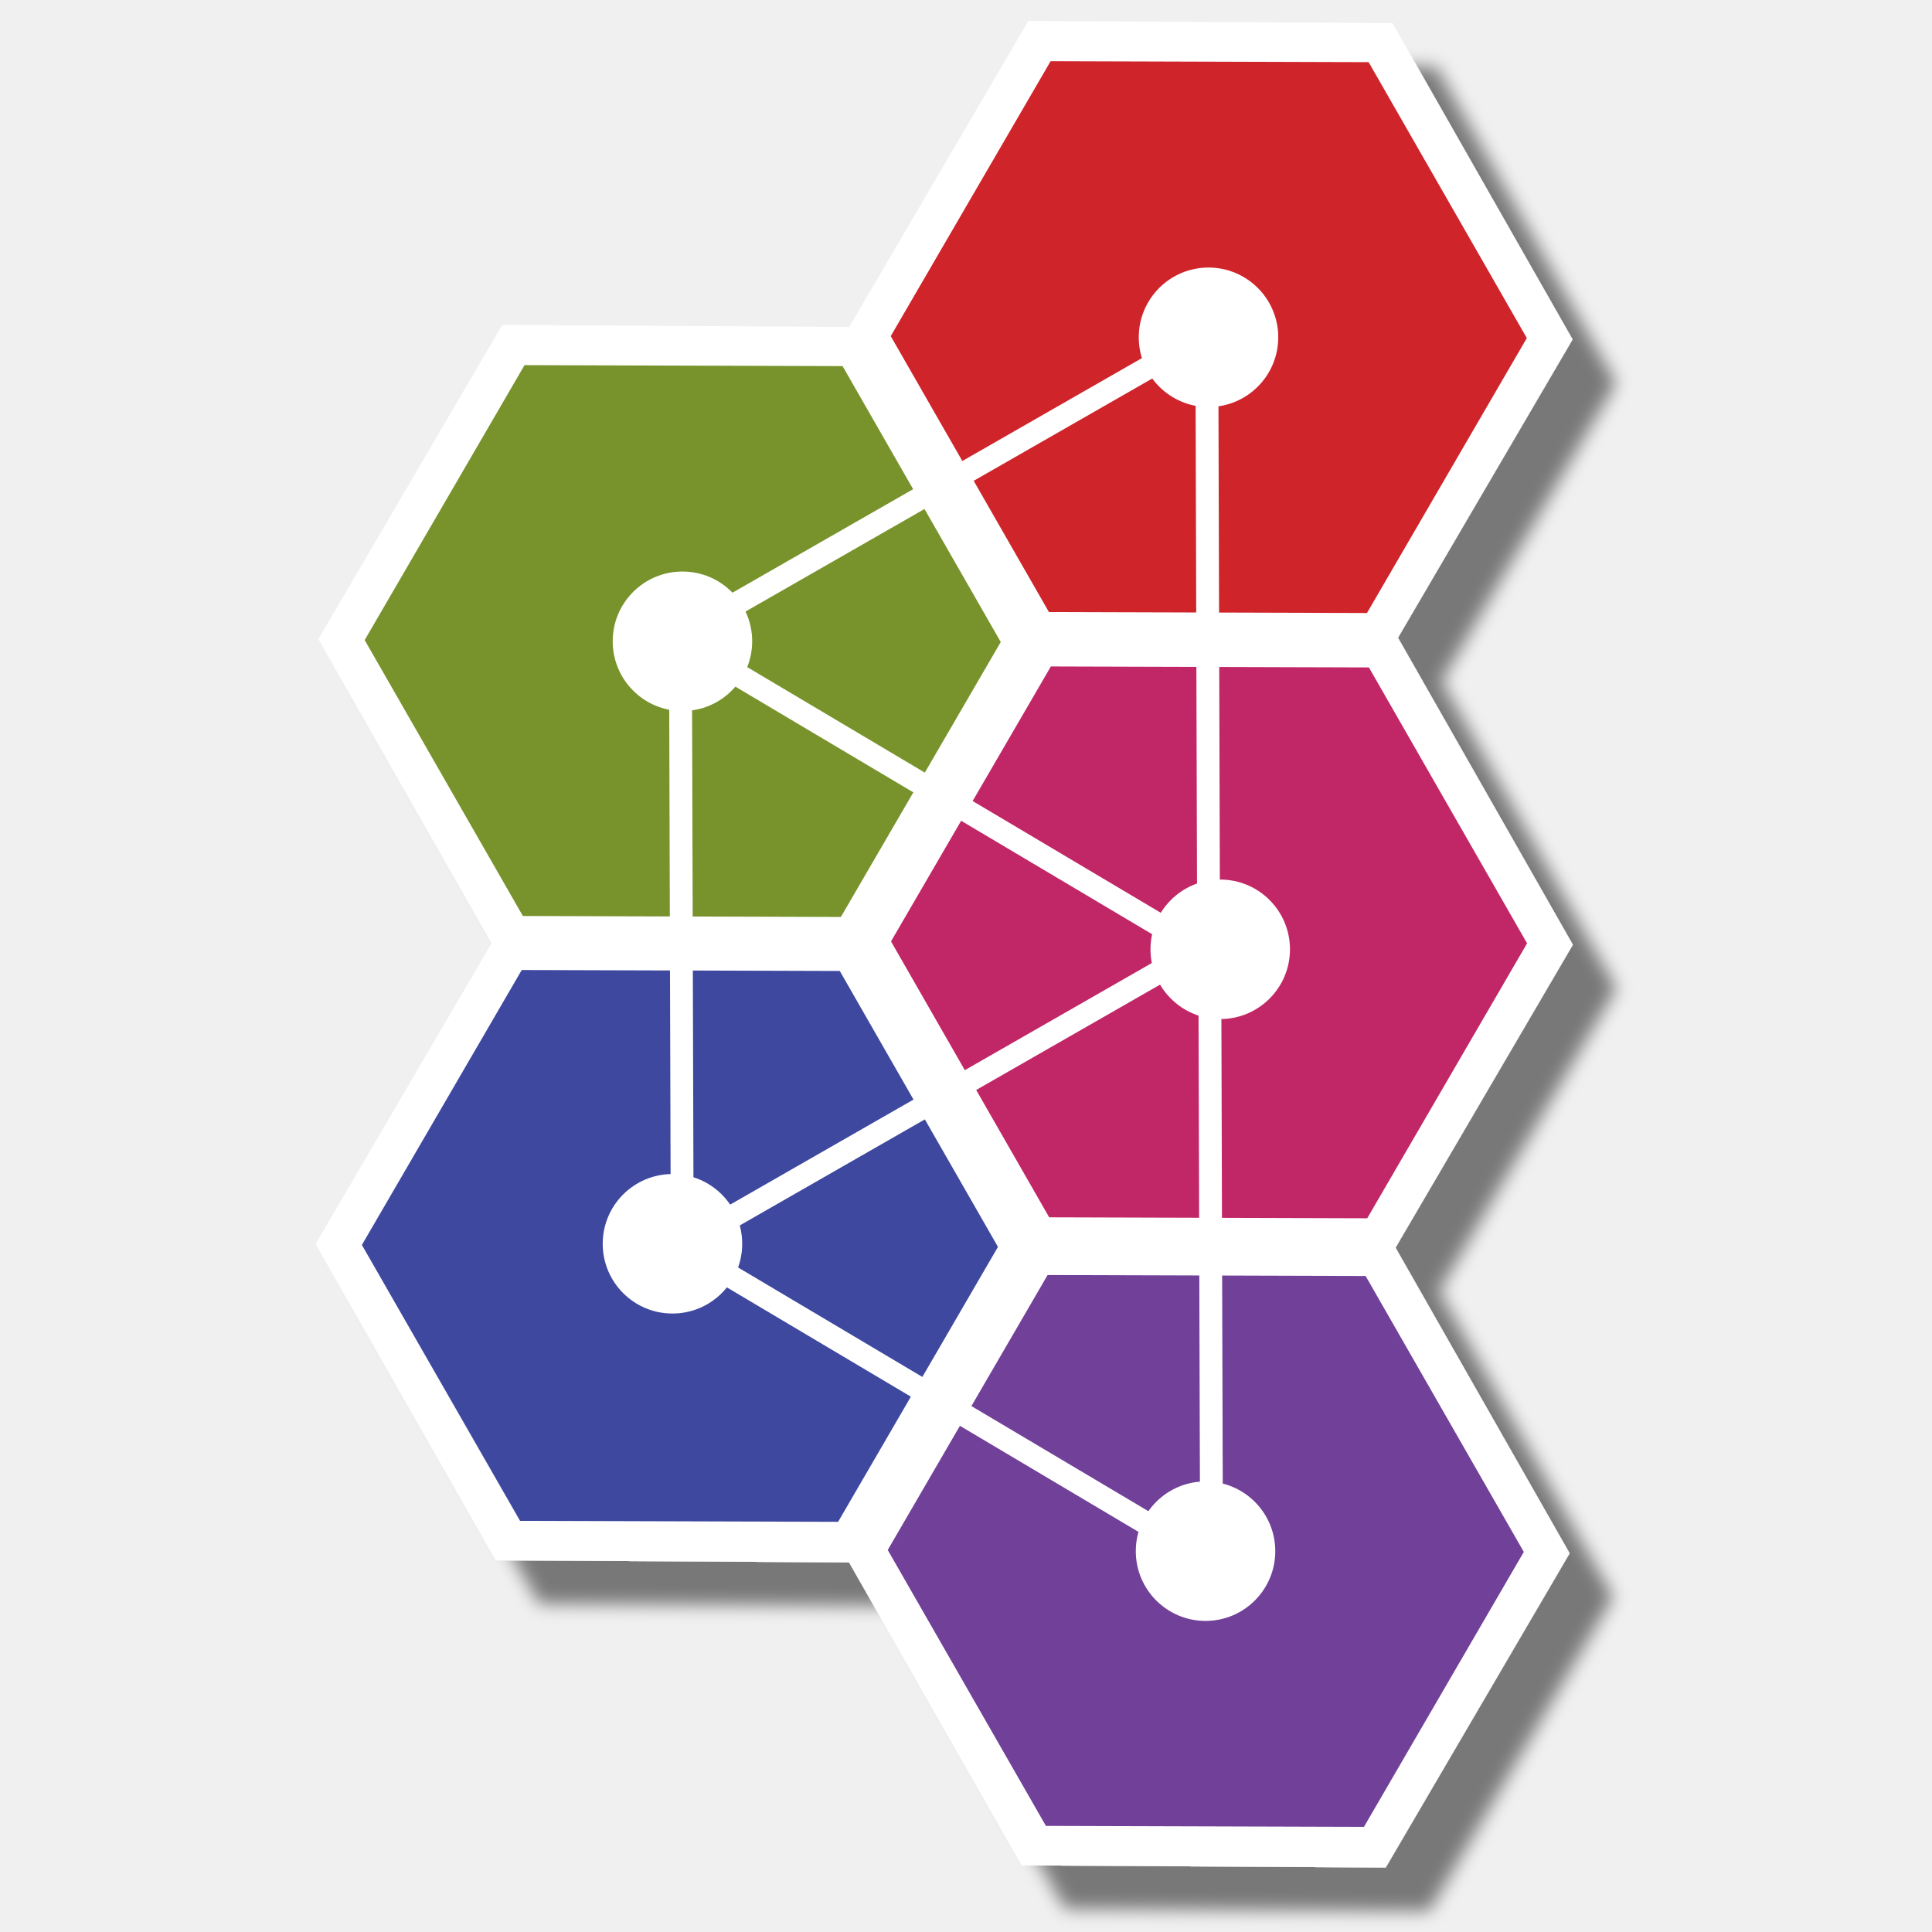
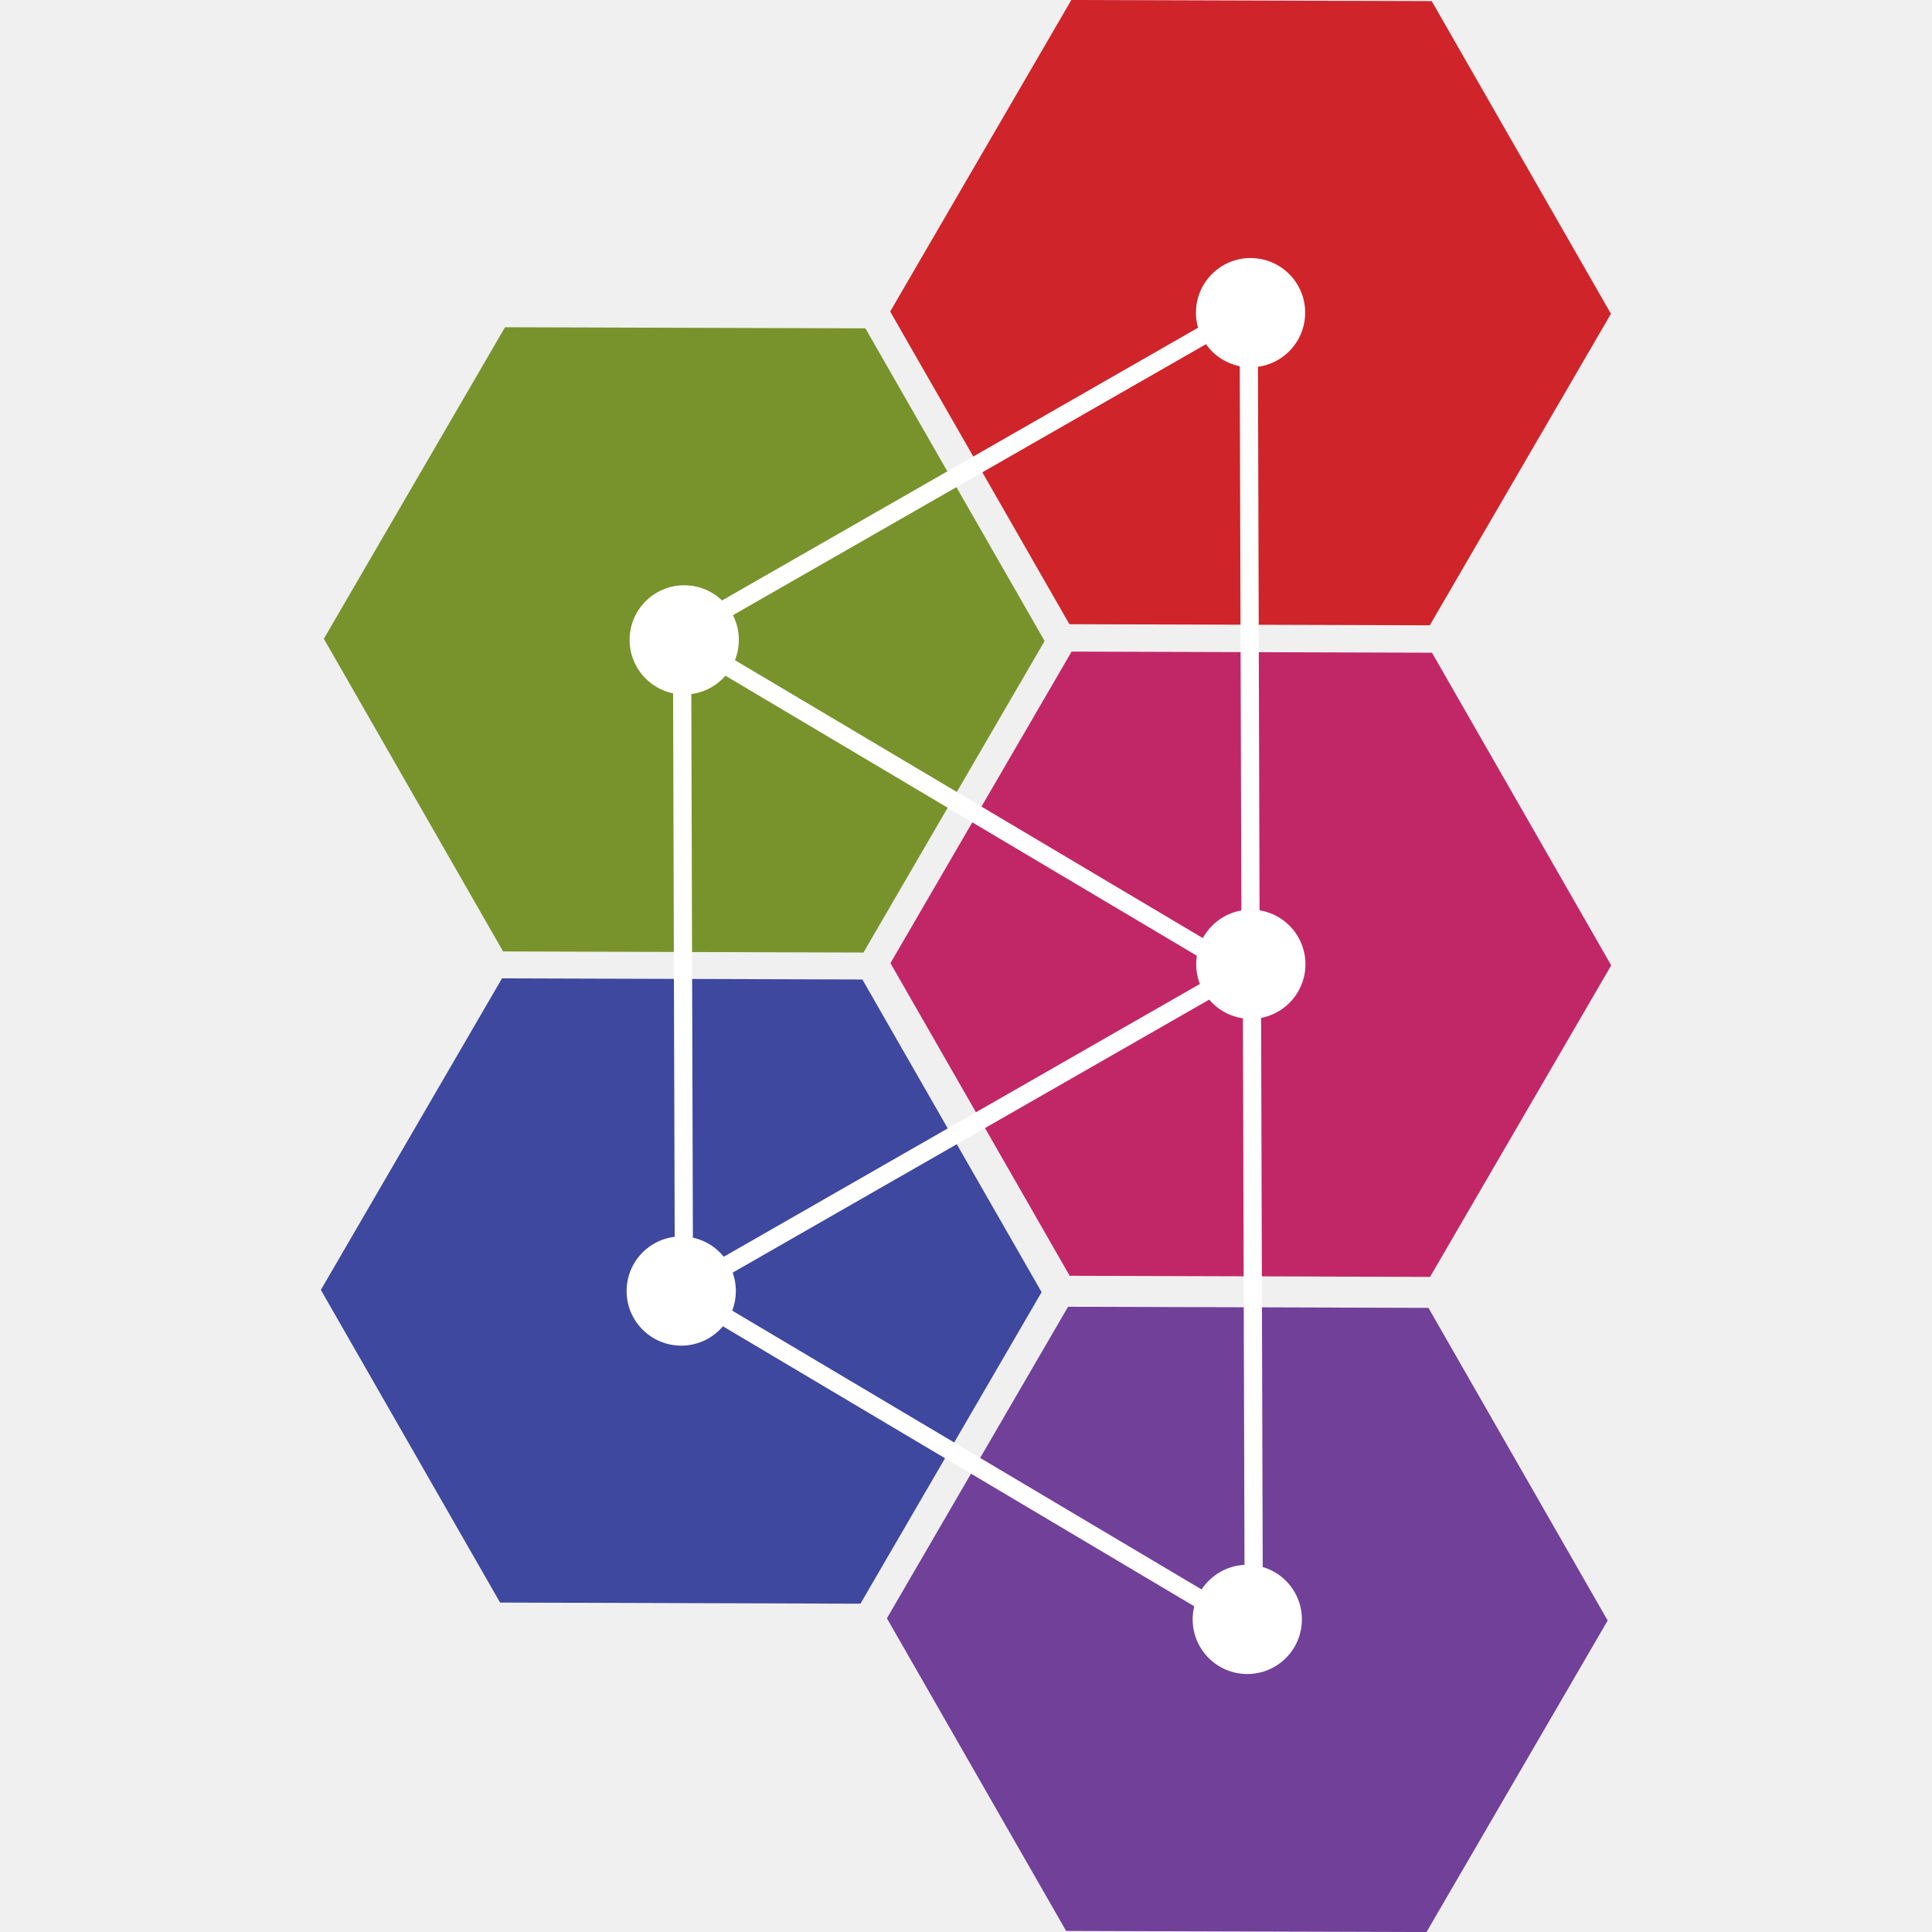
- <svg xmlns="http://www.w3.org/2000/svg" viewBox="0 0 30.803 44.324" class="icon" width="32px" height="32px">
-   <defs>
-     <filter id="a" width="1.068" height="1.046" x="-0.017" y="-0.011">
-       <feFlood flood-color="#000" flood-opacity="0.498" result="flood" />
-       <feComposite in="flood" in2="SourceGraphic" operator="in" result="composite1" />
-       <feGaussianBlur in="composite1" result="blur" stdDeviation="0.2" />
-       <feOffset dx="1" dy="1" result="offset" />
-       <feComposite in="SourceGraphic" in2="offset" result="composite2" />
-     </filter>
-   </defs>
-   <g style="display: inline;">
-     <g transform="translate(-39.667 -110.707)" style="filter: url(&quot;#a&quot;);">
-       <path d="m64.697 153.552-8.352-.05-4.133-7.257 4.218-7.208 8.352.049 4.134 7.257z" style="fill: rgb(255, 255, 255); stroke-width: 0.395; stroke-miterlimit: 4; stroke-dasharray: none;" />
-       <path d="m52.632 146.553-8.352-.049-4.133-7.257 4.218-7.209 8.352.05 4.134 7.257z" style="display: inline; fill: rgb(255, 255, 255); stroke-width: 0.395; stroke-miterlimit: 4; stroke-dasharray: none;" />
-       <path d="m64.771 139.589-8.352-.05-4.133-7.257 4.218-7.208 8.352.05 4.134 7.257z" style="display: inline; fill: rgb(255, 255, 255); stroke-width: 0.395; stroke-miterlimit: 4; stroke-dasharray: none;" />
-       <path d="m64.765 125.702-8.351-.049-4.134-7.257 4.219-7.209 8.352.05 4.133 7.257z" style="display: inline; fill: rgb(255, 255, 255); stroke-width: 0.395; stroke-miterlimit: 4; stroke-dasharray: none;" />
-       <path d="m52.696 132.676-8.352-.049-4.133-7.257 4.218-7.209 8.352.05 4.133 7.257z" style="display: inline; fill: rgb(255, 255, 255); stroke-width: 0.395; stroke-miterlimit: 4; stroke-dasharray: none;" />
+ <svg xmlns="http://www.w3.org/2000/svg" width="40" height="40" viewBox="0 0 10.583 10.583" version="1.1" id="svg4390">
+   <defs id="defs4384" />
+   <g id="layer1" transform="translate(-41.85841,-113.4821)">
+     <g id="g4485" transform="matrix(0.01994357,0,0,0.01994357,13.02669,90.74282)">
+       <path transform="rotate(12.16487,-2147.166,1015.452)" d="m 1849.139,640.353 -96.824,20.558 -66.216,-73.573 30.608,-94.131 96.824,-20.558 66.216,73.573 z" id="path5019-02-9" style="opacity:1;fill:#c12766;fill-opacity:1;stroke:none;stroke-width:3;stroke-miterlimit:4;stroke-dasharray:none;stroke-opacity:1" />
+       <path transform="rotate(12.16487,-2646.535,326.2428)" d="m 1849.139,640.353 -96.824,20.558 -66.216,-73.573 30.608,-94.131 96.824,-20.558 66.216,73.573 z" id="path5019-0-5-1" style="opacity:1;fill:#3e489f;fill-opacity:1;stroke:none;stroke-width:15;stroke-miterlimit:4;stroke-dasharray:none;stroke-opacity:1" />
+       <path transform="rotate(12.16487,-2992.004,1100.863)" d="m 1849.139,640.353 -96.824,20.558 -66.216,-73.573 30.608,-94.131 96.824,-20.558 66.216,73.573 z" id="path5019-4-1-2" style="opacity:1;fill:#714099;fill-opacity:1;stroke:none;stroke-width:3;stroke-miterlimit:4;stroke-dasharray:none;stroke-opacity:1" />
+       <path transform="rotate(12.16487,-1806.943,240.6845)" d="m 1849.139,640.353 -96.824,20.558 -66.216,-73.573 30.608,-94.131 96.824,-20.558 66.216,73.573 z" id="path5019-0-4-9-8" style="opacity:1;fill:#78932c;fill-opacity:1;stroke:none;stroke-width:3;stroke-miterlimit:4;stroke-dasharray:none;stroke-opacity:1" />
+       <path transform="rotate(12.16487,-1307.443,925.6185)" d="m 1849.139,640.353 -96.824,20.558 -66.216,-73.573 30.608,-94.131 96.824,-20.558 66.216,73.573 z" id="path5019-0-0-7-9" style="opacity:1;fill:#cf242a;fill-opacity:1;stroke:none;stroke-width:3;stroke-miterlimit:4;stroke-dasharray:none;stroke-opacity:1" />
+       <circle r="15" cy="1226.056" cx="1789.146" id="path5553" style="opacity:1;fill:#ffffff;fill-opacity:1;stroke:none;stroke-width:3;stroke-miterlimit:4;stroke-dasharray:none;stroke-opacity:1" />
+       <circle r="15" cy="1315.933" cx="1633.597" id="path5553-1" style="opacity:1;fill:#ffffff;fill-opacity:1;stroke:none;stroke-width:3;stroke-miterlimit:4;stroke-dasharray:none;stroke-opacity:1" />
+       <circle r="15" cy="1494.778" cx="1632.773" id="path5553-3" style="opacity:1;fill:#ffffff;fill-opacity:1;stroke:none;stroke-width:3;stroke-miterlimit:4;stroke-dasharray:none;stroke-opacity:1" />
+       <circle r="15" cy="1584.971" cx="1788.248" id="path5553-7" style="opacity:1;fill:#ffffff;fill-opacity:1;stroke:none;stroke-width:3;stroke-miterlimit:4;stroke-dasharray:none;stroke-opacity:1" />
+       <path id="path5592" d="m 1779.671,1230.244 -136.198,78.032" style="fill:none;fill-rule:evenodd;stroke:#ffffff;stroke-width:5;stroke-linecap:butt;stroke-linejoin:miter;stroke-miterlimit:4;stroke-dasharray:none;stroke-opacity:1" />
+       <path id="path5592-7" d="m 1633.029,1327.652 0.459,156.967" style="fill:none;fill-rule:evenodd;stroke:#ffffff;stroke-width:5;stroke-linecap:butt;stroke-linejoin:miter;stroke-miterlimit:4;stroke-dasharray:none;stroke-opacity:1" />
+       <path id="path5592-7-1" d="m 1643.818,1501.315 134.953,80.166" style="fill:none;fill-rule:evenodd;stroke:#ffffff;stroke-width:5;stroke-linecap:butt;stroke-linejoin:miter;stroke-miterlimit:4;stroke-dasharray:none;stroke-opacity:1" />
+       <circle r="15" cy="1405.024" cx="1789.22" id="path5553-70" style="opacity:1;fill:#ffffff;fill-opacity:1;stroke:none;stroke-width:3;stroke-miterlimit:4;stroke-dasharray:none;stroke-opacity:1" />
+       <path id="path5592-7-7" d="m 1788.668,1236.61 0.459,156.967" style="fill:none;fill-rule:evenodd;stroke:#ffffff;stroke-width:5;stroke-linecap:butt;stroke-linejoin:miter;stroke-miterlimit:4;stroke-dasharray:none;stroke-opacity:1" />
+       <path id="path5592-7-4" d="m 1789.534,1416.526 0.459,156.967" style="fill:none;fill-rule:evenodd;stroke:#ffffff;stroke-width:5;stroke-linecap:butt;stroke-linejoin:miter;stroke-miterlimit:4;stroke-dasharray:none;stroke-opacity:1" />
+       <path id="path5592-5" d="m 1779.901,1410.641 -136.198,78.032" style="fill:none;fill-rule:evenodd;stroke:#ffffff;stroke-width:5;stroke-linecap:butt;stroke-linejoin:miter;stroke-miterlimit:4;stroke-dasharray:none;stroke-opacity:1" />
+       <path id="path5592-7-1-3" d="m 1644.325,1322.513 134.953,80.166" style="fill:none;fill-rule:evenodd;stroke:#ffffff;stroke-width:5;stroke-linecap:butt;stroke-linejoin:miter;stroke-miterlimit:4;stroke-dasharray:none;stroke-opacity:1" />
    </g>
  </g>
-   <g transform="translate(-39.667 -110.707)" style="display: inline;">
-     <path d="m1849.139 640.353-96.824 20.558-66.216-73.574 30.608-94.13 96.824-20.559 66.216 73.573z" transform="matrix(.07206 .01553 -.01553 .07206 -59.031 63.796)" style="opacity: 1; fill: rgb(193, 39, 102); fill-opacity: 1; stroke: none; stroke-width: 3; stroke-miterlimit: 4; stroke-dasharray: none; stroke-opacity: 1;" />
-     <path d="m1849.139 640.353-96.824 20.558-66.216-73.574 30.608-94.13 96.824-20.559 66.216 73.573z" transform="matrix(.07206 .01553 -.01553 .07206 -71.17 70.76)" style="opacity: 1; fill: rgb(62, 72, 159); fill-opacity: 1; stroke: none; stroke-width: 15; stroke-miterlimit: 4; stroke-dasharray: none; stroke-opacity: 1;" />
-     <path d="m1849.139 640.353-96.824 20.558-66.216-73.574 30.608-94.13 96.824-20.559 66.216 73.573z" transform="matrix(.07206 .01553 -.01553 .07206 -59.106 77.758)" style="opacity: 1; fill: rgb(113, 64, 153); fill-opacity: 1; stroke: none; stroke-width: 3; stroke-miterlimit: 4; stroke-dasharray: none; stroke-opacity: 1;" />
-     <path d="m1849.139 640.353-96.824 20.558-66.216-73.574 30.608-94.13 96.824-20.559 66.216 73.573z" transform="matrix(.07206 .01553 -.01553 .07206 -71.106 56.883)" style="opacity: 1; fill: rgb(120, 147, 44); fill-opacity: 1; stroke: none; stroke-width: 3; stroke-miterlimit: 4; stroke-dasharray: none; stroke-opacity: 1;" />
-     <path d="m1849.139 640.353-96.824 20.558-66.216-73.574 30.608-94.13 96.824-20.559 66.216 73.573z" transform="matrix(.07206 .01553 -.01553 .07206 -59.037 49.91)" style="opacity: 1; fill: rgb(207, 36, 42); fill-opacity: 1; stroke: none; stroke-width: 3; stroke-miterlimit: 4; stroke-dasharray: none; stroke-opacity: 1;" />
-     <circle cx="60.564" cy="146.294" r="1.6" style="opacity: 1; fill: rgb(255, 255, 255); fill-opacity: 1; stroke: none; stroke-width: 0.32; stroke-miterlimit: 4; stroke-dasharray: none; stroke-opacity: 1;" />
-     <path d="m61.748 117.71-14.267 8.174M48.514 124.197l.048 16.442M47.525 138.715l14.136 8.397M60.59 117.133l.048 16.442" style="fill: none; fill-rule: evenodd; stroke: rgb(255, 255, 255); stroke-width: 0.524; stroke-linecap: butt; stroke-linejoin: miter; stroke-miterlimit: 4; stroke-dasharray: none; stroke-opacity: 1;" />
-     <path d="m60.657 131.093.048 16.442" style="fill: none; fill-rule: evenodd; stroke: rgb(255, 255, 255); stroke-width: 0.524; stroke-linecap: butt; stroke-linejoin: miter; stroke-miterlimit: 4; stroke-dasharray: none; stroke-opacity: 1;" />
-     <path d="m61.766 131.708-14.267 8.174M47.564 124.84l14.136 8.398" style="fill: none; fill-rule: evenodd; stroke: rgb(255, 255, 255); stroke-width: 0.524; stroke-linecap: butt; stroke-linejoin: miter; stroke-miterlimit: 4; stroke-dasharray: none; stroke-opacity: 1;" />
-     <circle cx="48.334" cy="139.242" r="1.6" style="opacity: 1; fill: rgb(255, 255, 255); fill-opacity: 1; stroke: none; stroke-width: 0.32; stroke-miterlimit: 4; stroke-dasharray: none; stroke-opacity: 1;" />
-     <circle cx="60.901" cy="132.486" r="1.6" style="opacity: 1; fill: rgb(255, 255, 255); fill-opacity: 1; stroke: none; stroke-width: 0.32; stroke-miterlimit: 4; stroke-dasharray: none; stroke-opacity: 1;" />
-     <circle cx="48.563" cy="125.419" r="1.6" style="opacity: 1; fill: rgb(255, 255, 255); fill-opacity: 1; stroke: none; stroke-width: 0.32; stroke-miterlimit: 4; stroke-dasharray: none; stroke-opacity: 1;" />
-     <circle cx="60.632" cy="118.445" r="1.6" style="opacity: 1; fill: rgb(255, 255, 255); fill-opacity: 1; stroke: none; stroke-width: 0.32; stroke-miterlimit: 4; stroke-dasharray: none; stroke-opacity: 1;" />
-   </g>
</svg>
